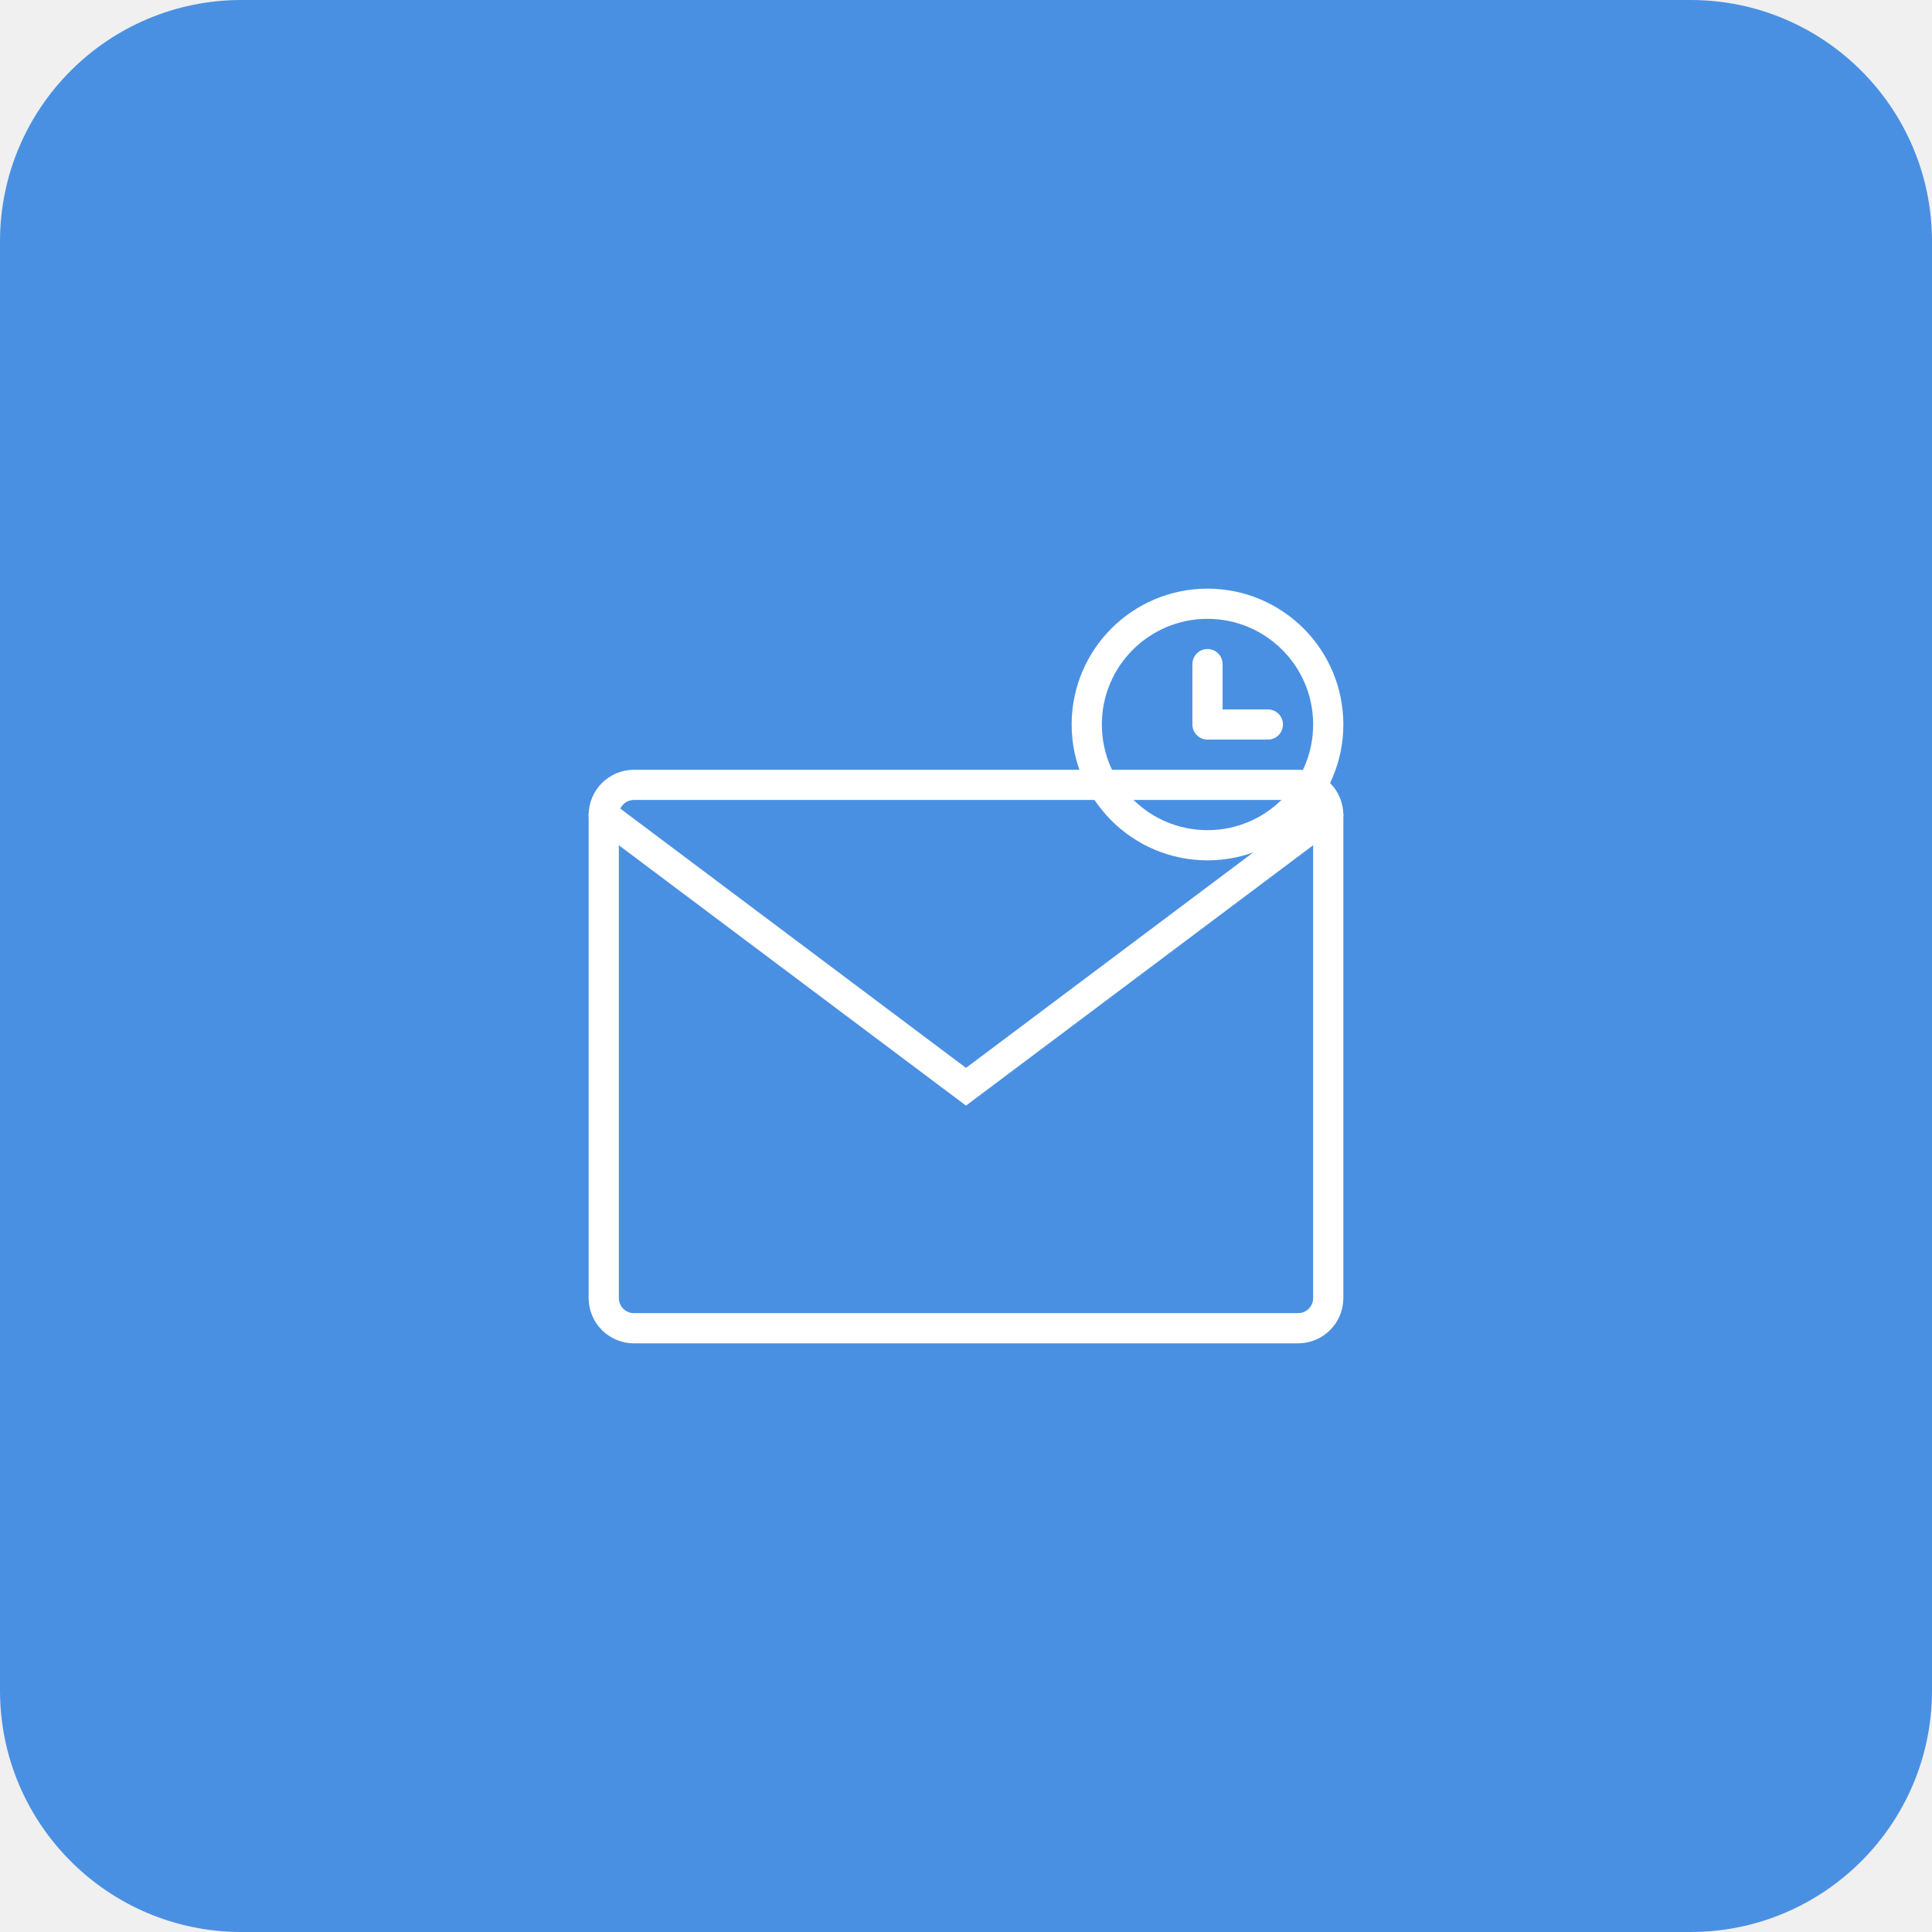
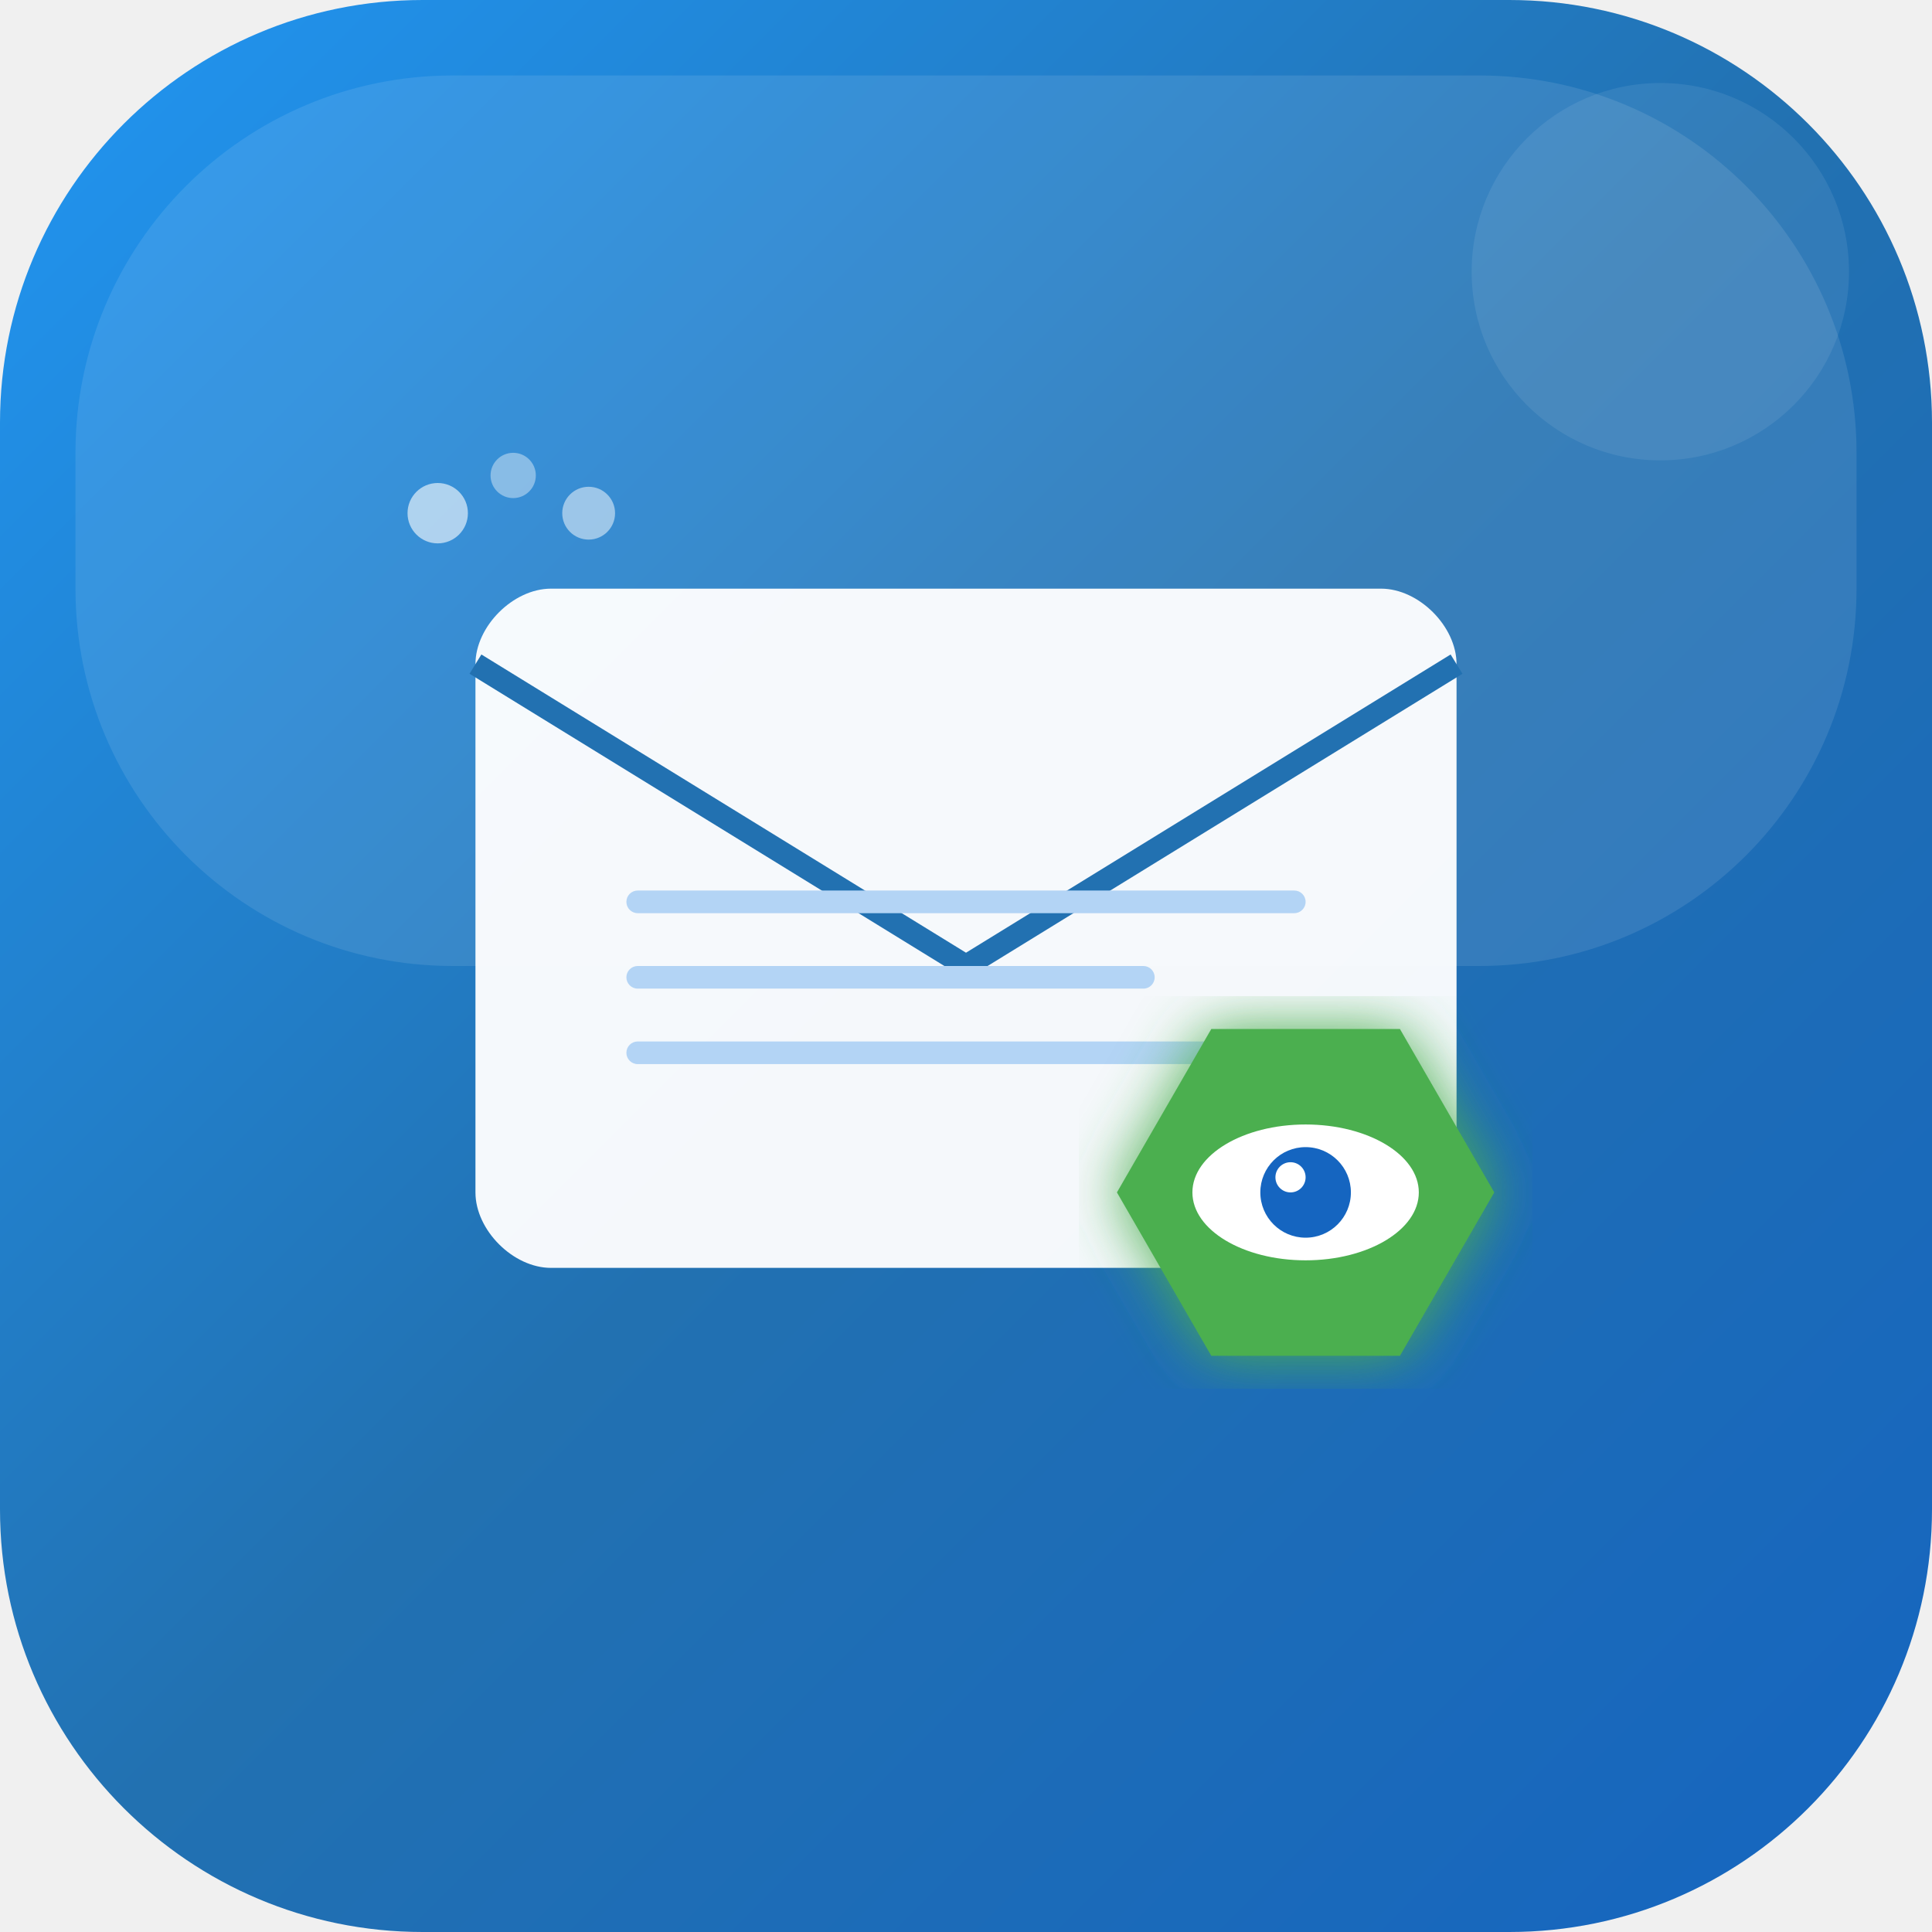
- <svg xmlns="http://www.w3.org/2000/svg" viewBox="0 0 128 128" width="128" height="128">
-   <rect width="128" height="128" rx="16" fill="#4A90E2" />
-   <g transform="translate(32, 32)">
-     <rect x="8" y="20" width="48" height="36" rx="2" fill="none" stroke="white" stroke-width="2" />
-     <path d="M8 22 L32 40 L56 22" fill="none" stroke="white" stroke-width="2" stroke-linecap="round" />
-     <circle cx="48" cy="16" r="8" fill="none" stroke="white" stroke-width="2" />
-     <path d="M48 16 L48 12 M48 16 L52 16" stroke="white" stroke-width="2" stroke-linecap="round" />
+ <svg xmlns="http://www.w3.org/2000/svg" width="256" height="256" viewBox="0 0 256 256" fill="none">
+   <defs>
+     <linearGradient id="vibrantGradient" x1="0%" y1="0%" x2="100%" y2="100%">
+       <stop offset="0%" style="stop-color:#2196F3;stop-opacity:1" />
+       <stop offset="50%" style="stop-color:#2271b1;stop-opacity:1" />
+       <stop offset="100%" style="stop-color:#1565C0;stop-opacity:1" />
+     </linearGradient>
+     <filter id="glass">
+       <feGaussianBlur in="SourceGraphic" stdDeviation="0.5" result="blur" />
+       <feComposite in="blur" in2="SourceGraphic" operator="over" />
+     </filter>
+     <filter id="glow">
+       <feGaussianBlur stdDeviation="4" result="coloredBlur" />
+       <feMerge>
+         <feMergeNode in="coloredBlur" />
+         <feMergeNode in="SourceGraphic" />
+       </feMerge>
+     </filter>
+   </defs>
+   <rect width="256" height="256" rx="56" fill="url(#vibrantGradient)" />
+   <rect x="10" y="10" width="236" height="118" rx="50" fill="white" opacity="0.1" />
+   <g transform="translate(128, 128)">
+     <g transform="translate(0, -10)">
+       <path d="M-65 -30 L-65 40 C-65 45 -60 50 -55 50 L55 50 C60 50 65 45 65 40 L65 -30 C65 -35 60 -40 55 -40 L-55 -40 C-60 -40 -65 -35 -65 -30 Z" fill="white" opacity="0.95" />
+       <path d="M-65 -30 L0 10 L65 -30" stroke="#2271b1" stroke-width="3" fill="none" />
+       <rect x="-45" y="0" width="90" height="3" rx="1.5" fill="#B3D4F5" />
+       <rect x="-45" y="10" width="70" height="3" rx="1.5" fill="#B3D4F5" />
+       <rect x="-45" y="20" width="80" height="3" rx="1.5" fill="#B3D4F5" />
+     </g>
+     <g transform="translate(45, 30)">
+       <path d="M-25 0 L-12.5 -21.65 L12.5 -21.65 L25 0 L12.5 21.65 L-12.5 21.65 Z" fill="#4CAF50" filter="url(#glow)" />
+       <ellipse cx="0" cy="0" rx="15" ry="9" fill="white" />
+       <circle cx="0" cy="0" r="6" fill="#1565C0" />
+       <circle cx="-2" cy="-2" r="2" fill="white" />
+     </g>
+     <circle cx="-70" cy="-60" r="4" fill="white" opacity="0.6" />
+     <circle cx="-60" cy="-65" r="3" fill="white" opacity="0.4" />
+     <circle cx="-50" cy="-60" r="3.5" fill="white" opacity="0.5" />
  </g>
+   <circle cx="220" cy="36" r="25" fill="white" opacity="0.08" />
</svg>
